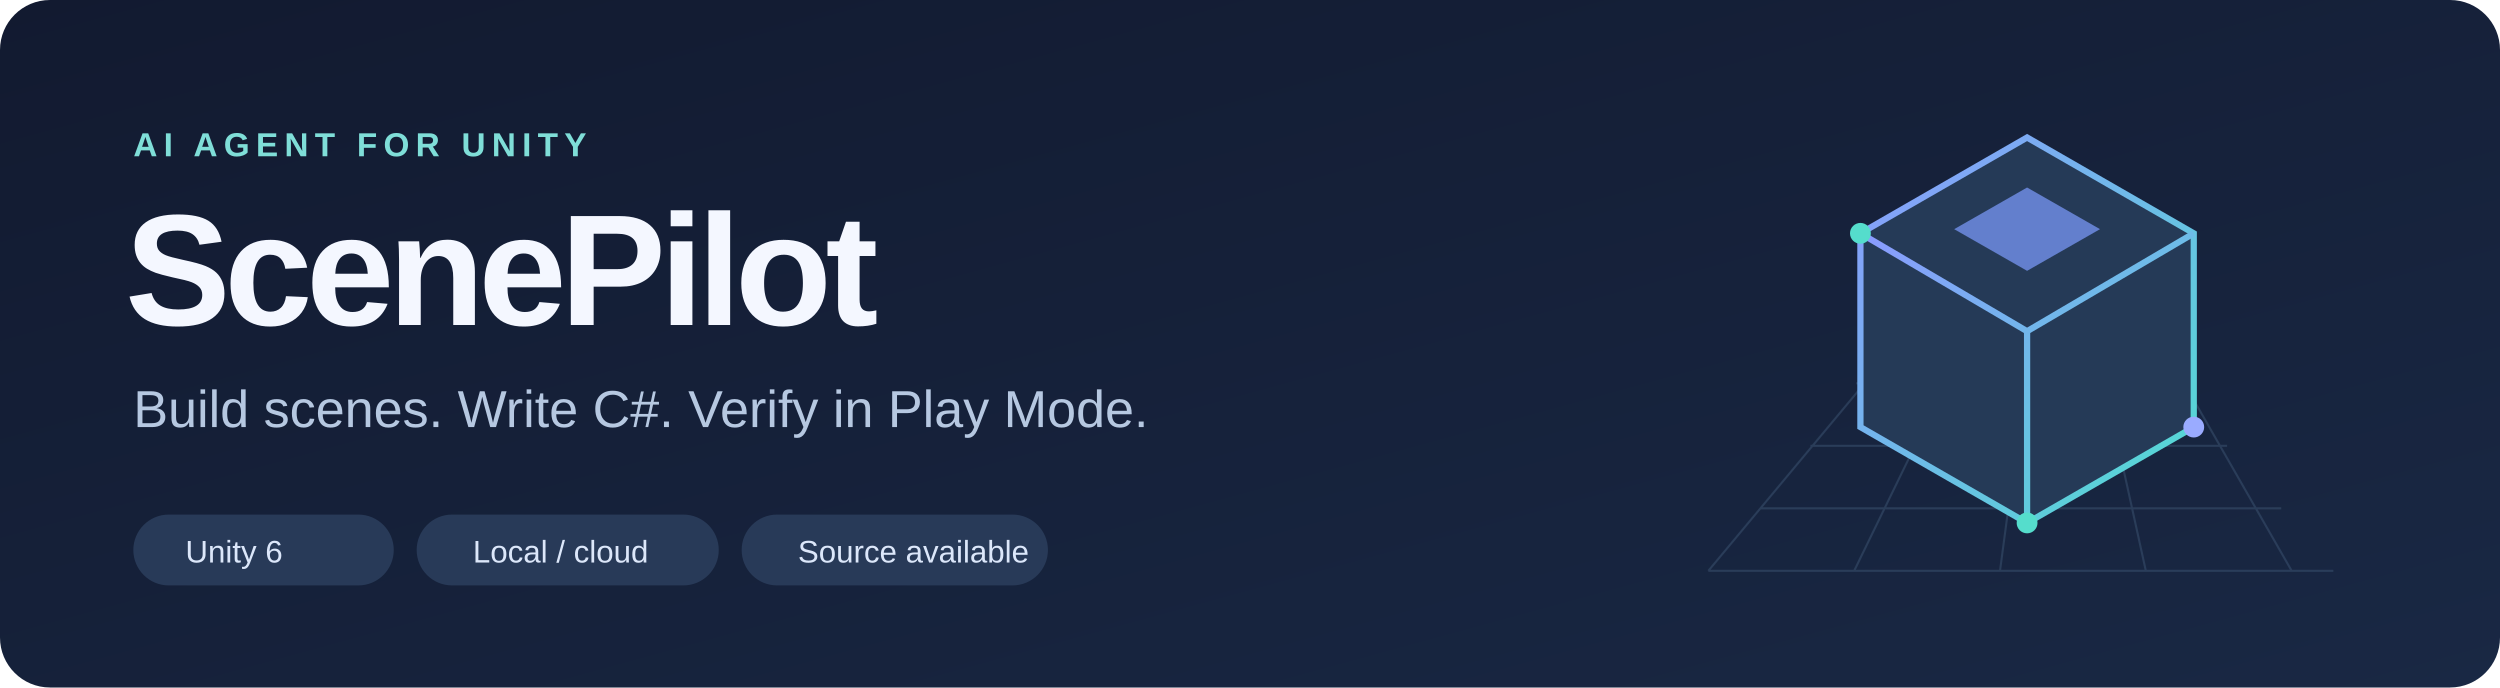
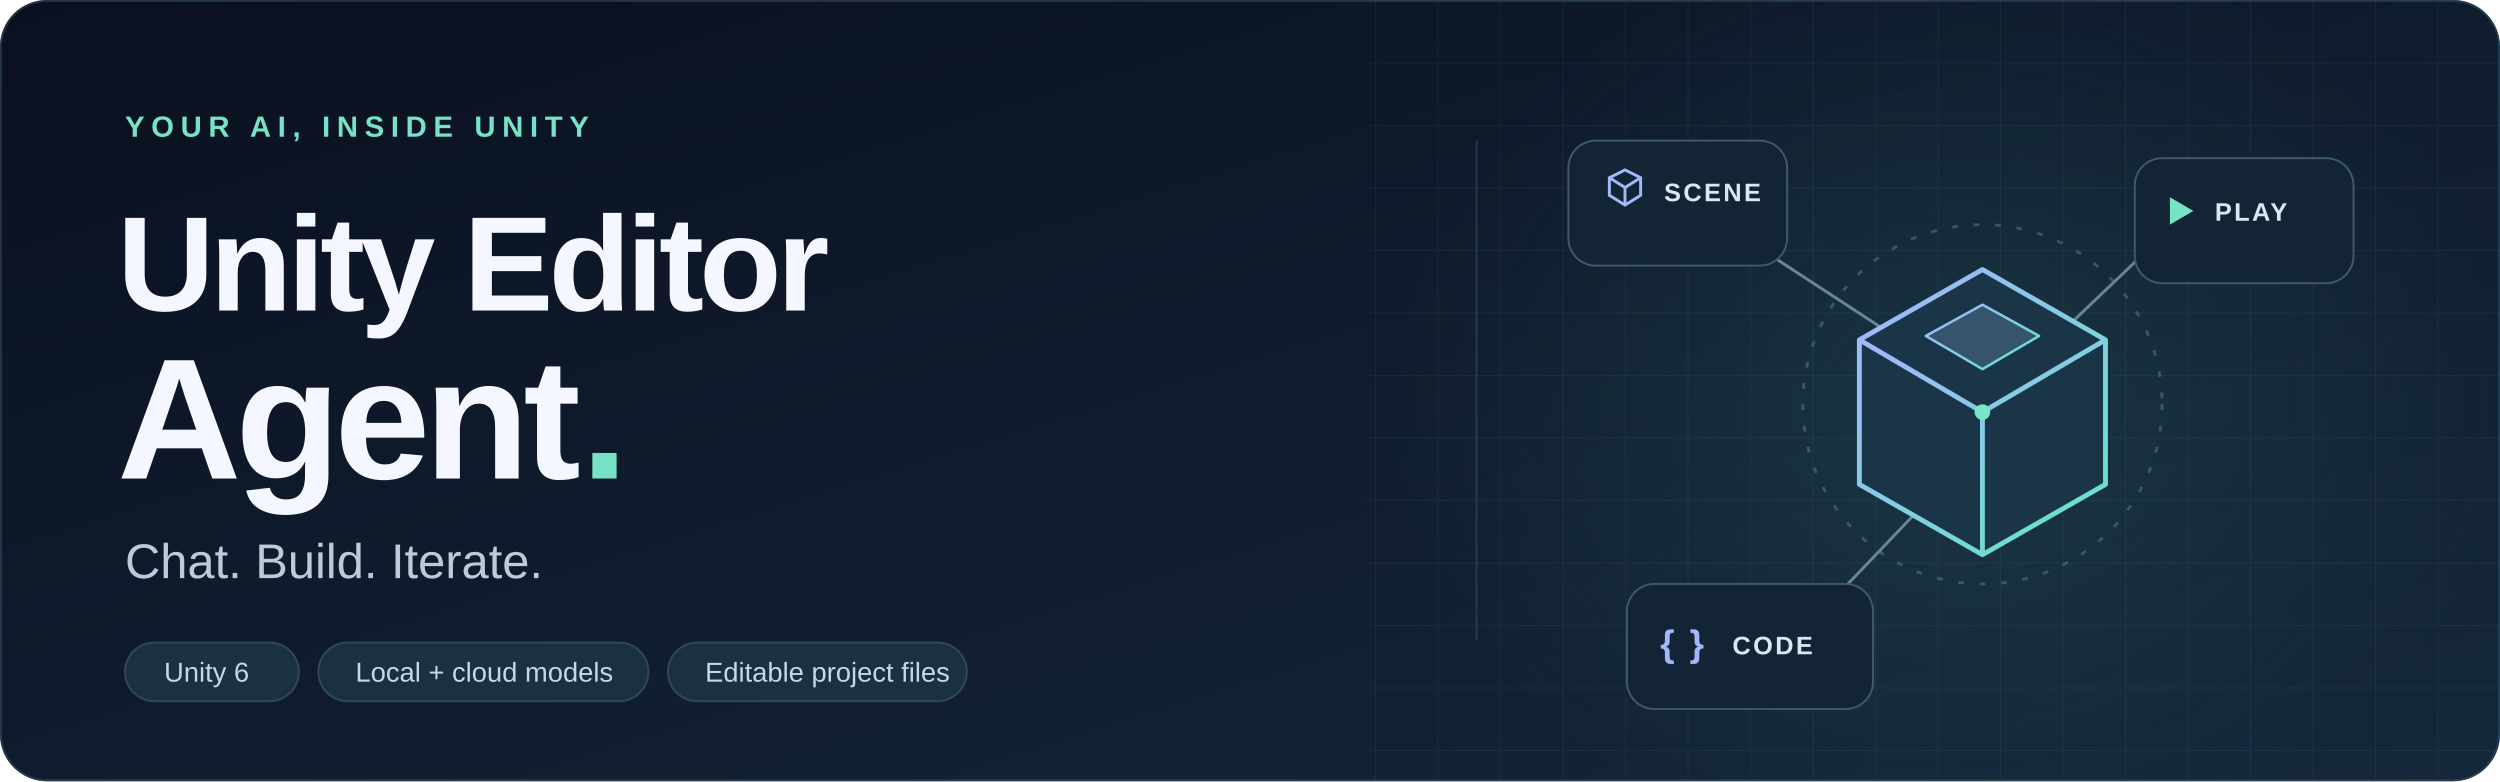
- <svg xmlns="http://www.w3.org/2000/svg" width="1200" height="330" viewBox="0 0 1200 330" role="img" aria-label="ScenePilot — AI agent for Unity">
+ <svg xmlns="http://www.w3.org/2000/svg" width="1280" height="400" viewBox="0 0 1280 400" role="img" aria-labelledby="title desc">
  <defs>
-     <linearGradient id="bg" x2="1" y2="1">
-       <stop stop-color="#121a30" />
-       <stop offset="1" stop-color="#192844" />
+     <linearGradient id="background" x2="1" y2="1">
+       <stop stop-color="#0a1020" />
+       <stop offset="1" stop-color="#15283b" />
    </linearGradient>
    <linearGradient id="accent" x2="1" y2="1">
-       <stop stop-color="#8b9aff" />
-       <stop offset="1" stop-color="#50ddd0" />
+       <stop stop-color="#a5b4ff" />
+       <stop offset="1" stop-color="#61e7c4" />
    </linearGradient>
+     <radialGradient id="glow">
+       <stop stop-color="#3c8d88" stop-opacity=".2" />
+       <stop offset="1" stop-color="#3c8d88" stop-opacity="0" />
+     </radialGradient>
+     <pattern id="grid" width="32" height="32" patternUnits="userSpaceOnUse">
+       <path d="M32 0H0v32" fill="none" stroke="#7b99b5" stroke-opacity=".09" />
+     </pattern>
+     <clipPath id="bounds">
+       <rect width="1280" height="400" rx="24" />
+     </clipPath>
  </defs>
-   <rect width="1200" height="330" rx="24" fill="url(#bg)" />
-   <path d="M820 274h300M845 244h250M869 214h200M891 184h156M918 154h104M945 124h52M820 274l125-150M890 274l73-150M960 274l20-150M1030 274l-33-150M1100 274l-86-150" stroke="#344967" stroke-width="1" opacity=".65" />
-   <path d="m973 66 80 46v93l-80 46-80-46v-93z" fill="#253a57" stroke="url(#accent)" stroke-width="3" />
-   <path d="m893 112 80 47 80-47M973 159v92" fill="none" stroke="url(#accent)" stroke-width="3" />
-   <path d="m938 110 35-20 35 20-35 20z" fill="#7d9cff" opacity=".7" />
-   <circle cx="893" cy="112" r="5" fill="#55ddcc" />
-   <circle cx="1053" cy="205" r="5" fill="#9aabff" />
-   <circle cx="973" cy="251" r="5" fill="#55ddcc" />
-   <text x="64" y="75" font-family="Arial,sans-serif" font-size="16" font-weight="700" letter-spacing="3" fill="#7fded8">AI AGENT FOR UNITY</text>
-   <text x="60" y="156" font-family="Arial,sans-serif" font-size="76" font-weight="700" letter-spacing="-3" fill="#f4f7ff">ScenePilot</text>
-   <text x="64" y="205" font-family="Arial,sans-serif" font-size="25" fill="#b6c8e1">Build scenes. Write C#. Verify in Play Mode.</text>
-   <g font-family="Arial,sans-serif" font-size="15" fill="#dce7fa">
-     <rect x="64" y="247" width="125" height="34" rx="17" fill="#283a58" />
-     <text x="89" y="270">Unity 6</text>
-     <rect x="200" y="247" width="145" height="34" rx="17" fill="#283a58" />
-     <text x="227" y="270">Local / cloud</text>
-     <rect x="356" y="247" width="147" height="34" rx="17" fill="#283a58" />
-     <text x="383" y="270">Source available</text>
+   <g clip-path="url(#bounds)">
+     <rect width="1280" height="400" fill="url(#background)" />
+     <rect x="700" width="580" height="400" fill="url(#grid)" />
+     <ellipse cx="1000" cy="205" rx="290" ry="240" fill="url(#glow)" />
+     <path d="M756 72v256" stroke="#456071" stroke-opacity=".4" />
+     <text x="64" y="70" fill="#76e3c5" font-family="Arial, sans-serif" font-size="15" font-weight="700" letter-spacing="3.4">YOUR AI, INSIDE UNITY</text>
+     <text x="60" y="159" fill="#f4f7ff" font-family="Arial, sans-serif" font-size="69" font-weight="700" letter-spacing="-2.4">Unity Editor</text>
+     <text x="60" y="245" fill="#f4f7ff" font-family="Arial, sans-serif" font-size="88" font-weight="700" letter-spacing="-3">Agent<tspan fill="#76e3c5">.</tspan>
+     </text>
+     <text x="64" y="296" fill="#bdcbd9" font-family="Arial, sans-serif" font-size="25">Chat. Build. Iterate.</text>
+     <g font-family="Arial, sans-serif" font-size="14" fill="#c8d7e7">
+       <rect x="64" y="329" width="89" height="30" rx="15" fill="#1b3041" stroke="#31485c" />
+       <text x="84" y="349">Unity 6</text>
+       <rect x="163" y="329" width="169" height="30" rx="15" fill="#1b3041" stroke="#31485c" />
+       <text x="182" y="349">Local + cloud models</text>
+       <rect x="342" y="329" width="153" height="30" rx="15" fill="#1b3041" stroke="#31485c" />
+       <text x="361" y="349">Editable project files</text>
+     </g>
+     <g fill="none" stroke="#688698" stroke-width="1.5">
+       <path d="M881 114l104 68m124-63-66 63m-115 136 62-65" />
+       <circle cx="1015" cy="207" r="92" stroke-dasharray="3 8" stroke-opacity=".45" />
+     </g>
+     <g stroke="url(#accent)" stroke-width="2.5" stroke-linejoin="round">
+       <path d="m1015 138 63 36v74l-63 36-63-36v-74z" fill="#1a3547" />
+       <path d="m952 174 63 37 63-37m-63 37v73" fill="none" />
+       <path d="m986 172 29-16 29 16-29 17z" fill="#79a0c2" fill-opacity=".3" stroke-width="1.3" />
+     </g>
+     <g font-family="Arial, sans-serif" font-size="13" font-weight="700" letter-spacing="1.2">
+       <rect x="803" y="72" width="112" height="64" rx="14" fill="#132535" stroke="#3e596f" />
+       <path d="m824 91 8-4 8 4v9l-8 5-8-5zm0 0 8 5 8-5m-8 5v9" fill="none" stroke="#a3b8fa" stroke-width="1.5" />
+       <text x="852" y="103" fill="#dce7f4">SCENE</text>
+       <rect x="1093" y="81" width="112" height="64" rx="14" fill="#132535" stroke="#3e596f" />
+       <path d="m1111 101 12 7-12 7z" fill="#76e3c5" />
+       <text x="1134" y="113" fill="#dce7f4">PLAY</text>
+       <rect x="833" y="299" width="126" height="64" rx="14" fill="#132535" stroke="#3e596f" />
+       <text x="850" y="336" fill="#a3b8fa" font-size="19">{ }</text>
+       <text x="887" y="335" fill="#dce7f4">CODE</text>
+     </g>
+     <circle cx="1015" cy="211" r="4" fill="#79e6c8" />
  </g>
+   <rect x=".5" y=".5" width="1279" height="399" rx="23.5" fill="none" stroke="#345066" stroke-opacity=".55" />
</svg>
